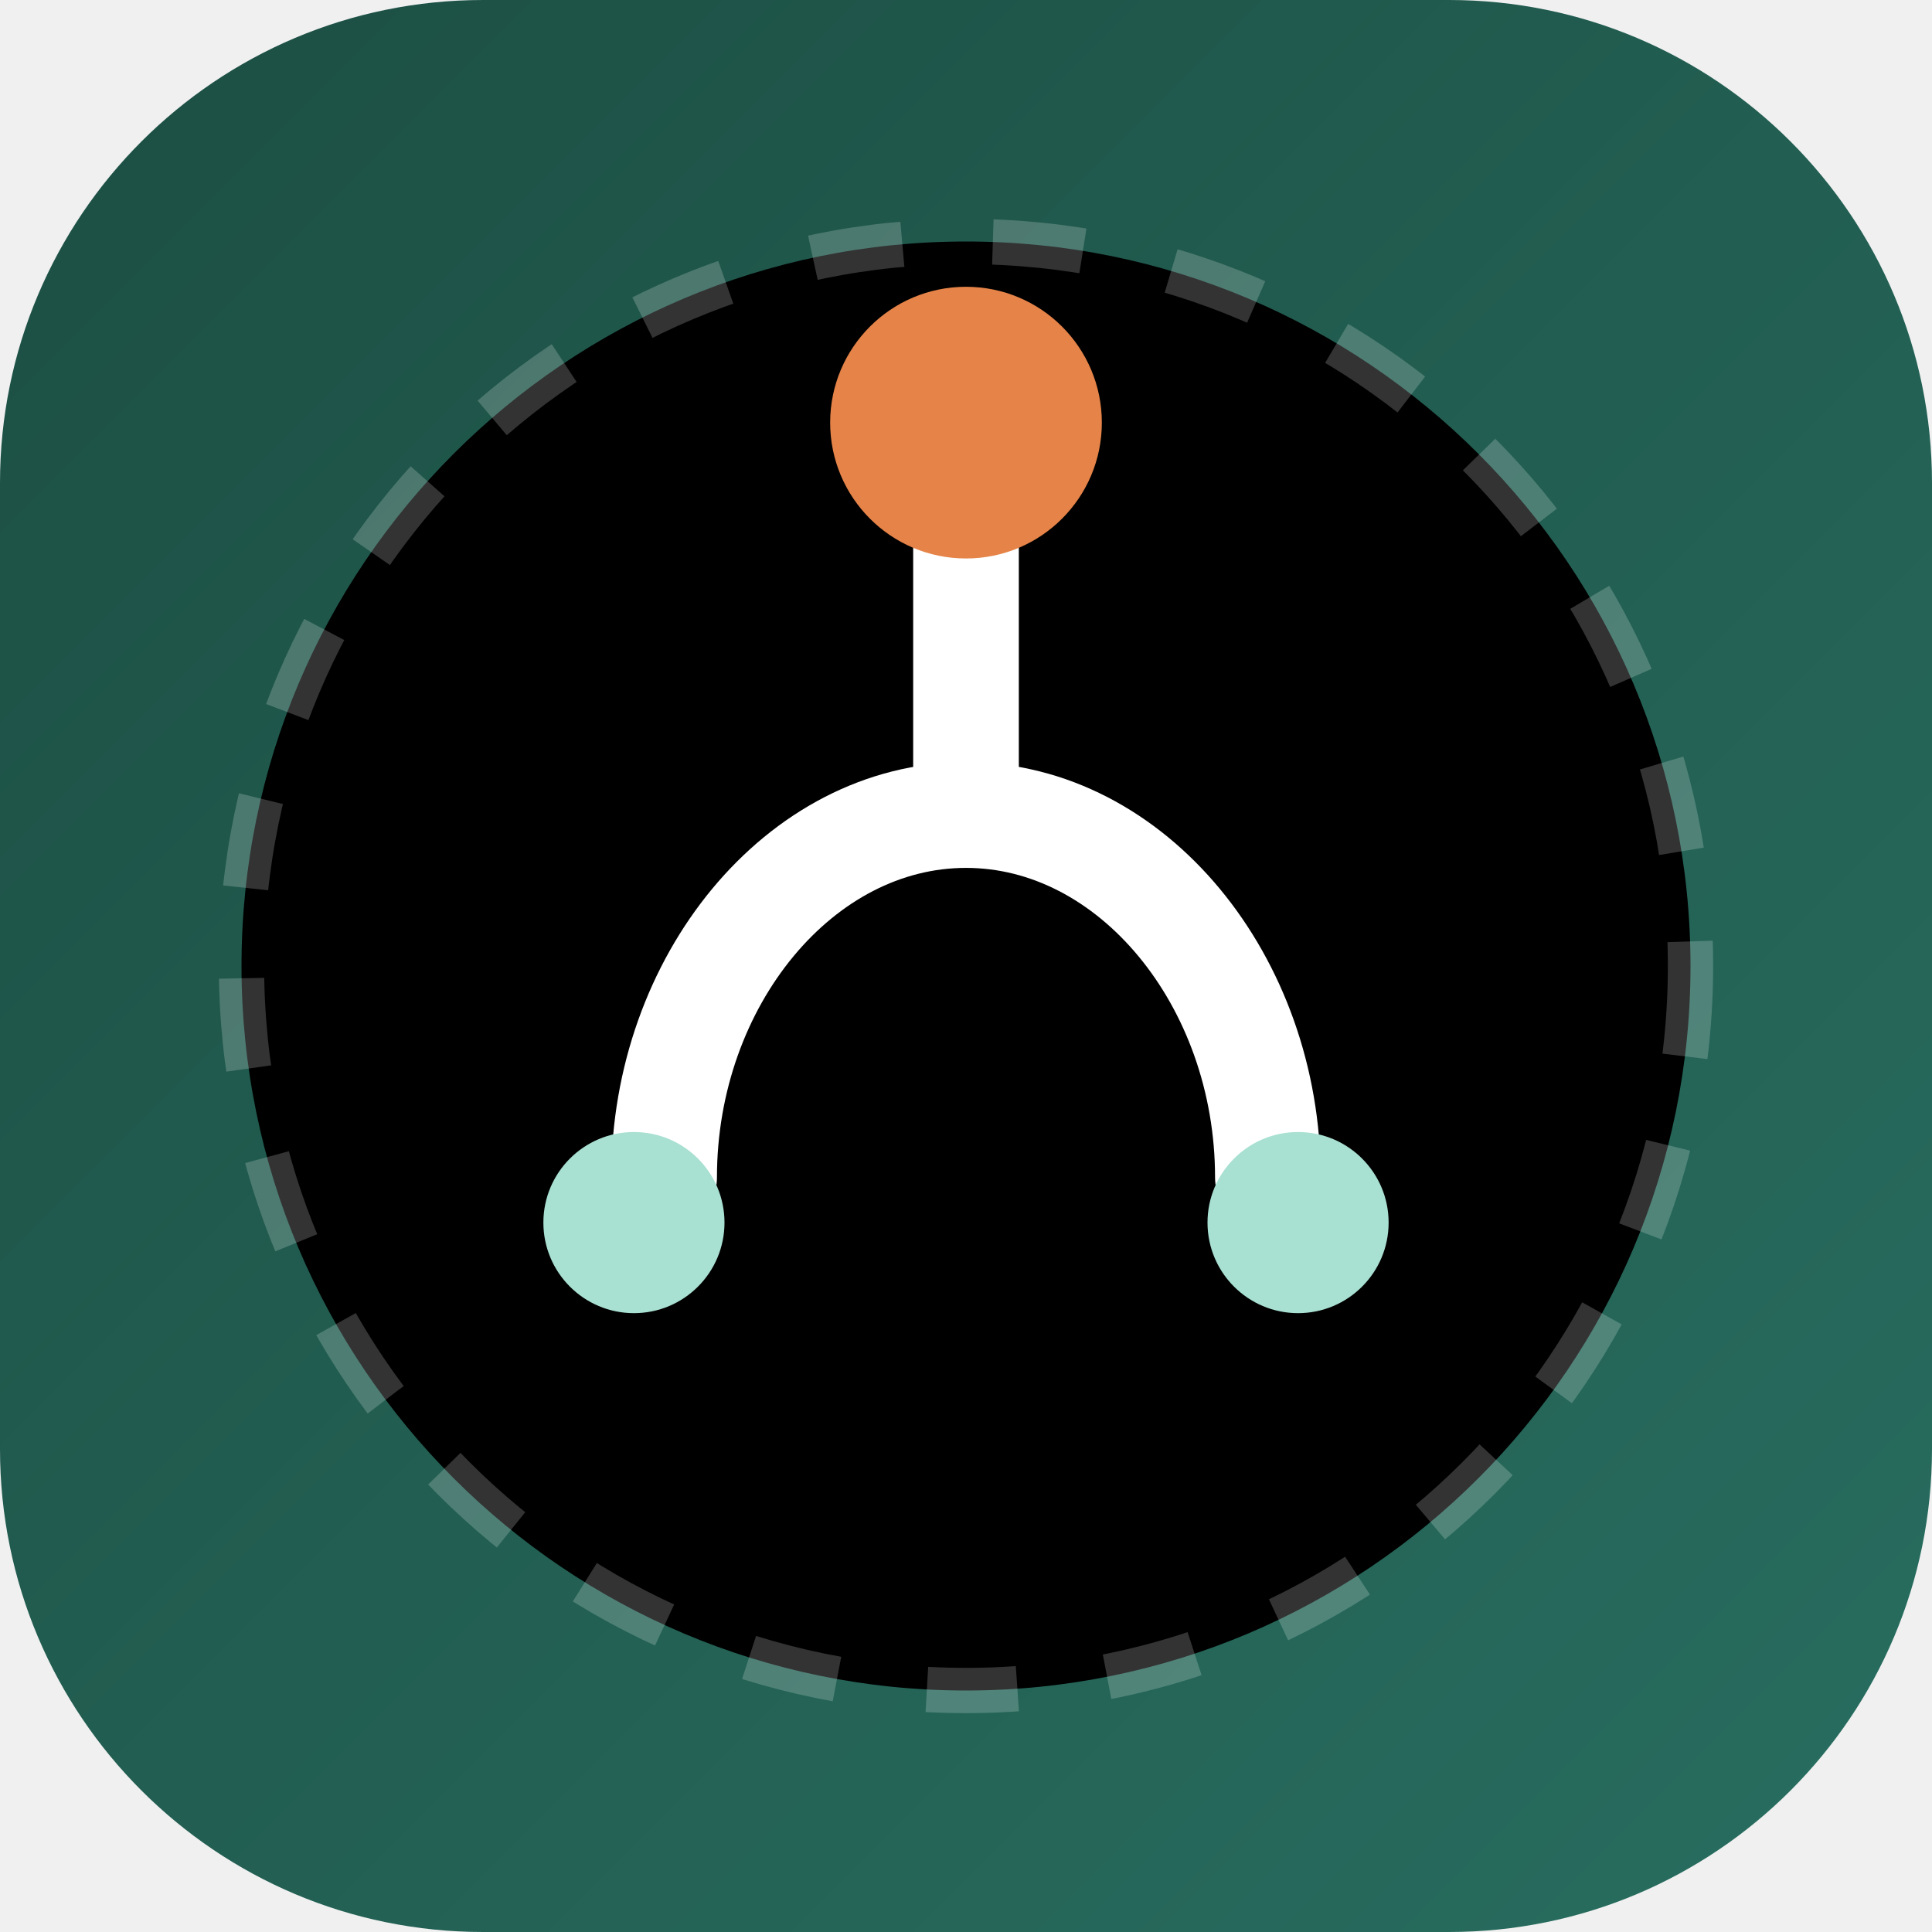
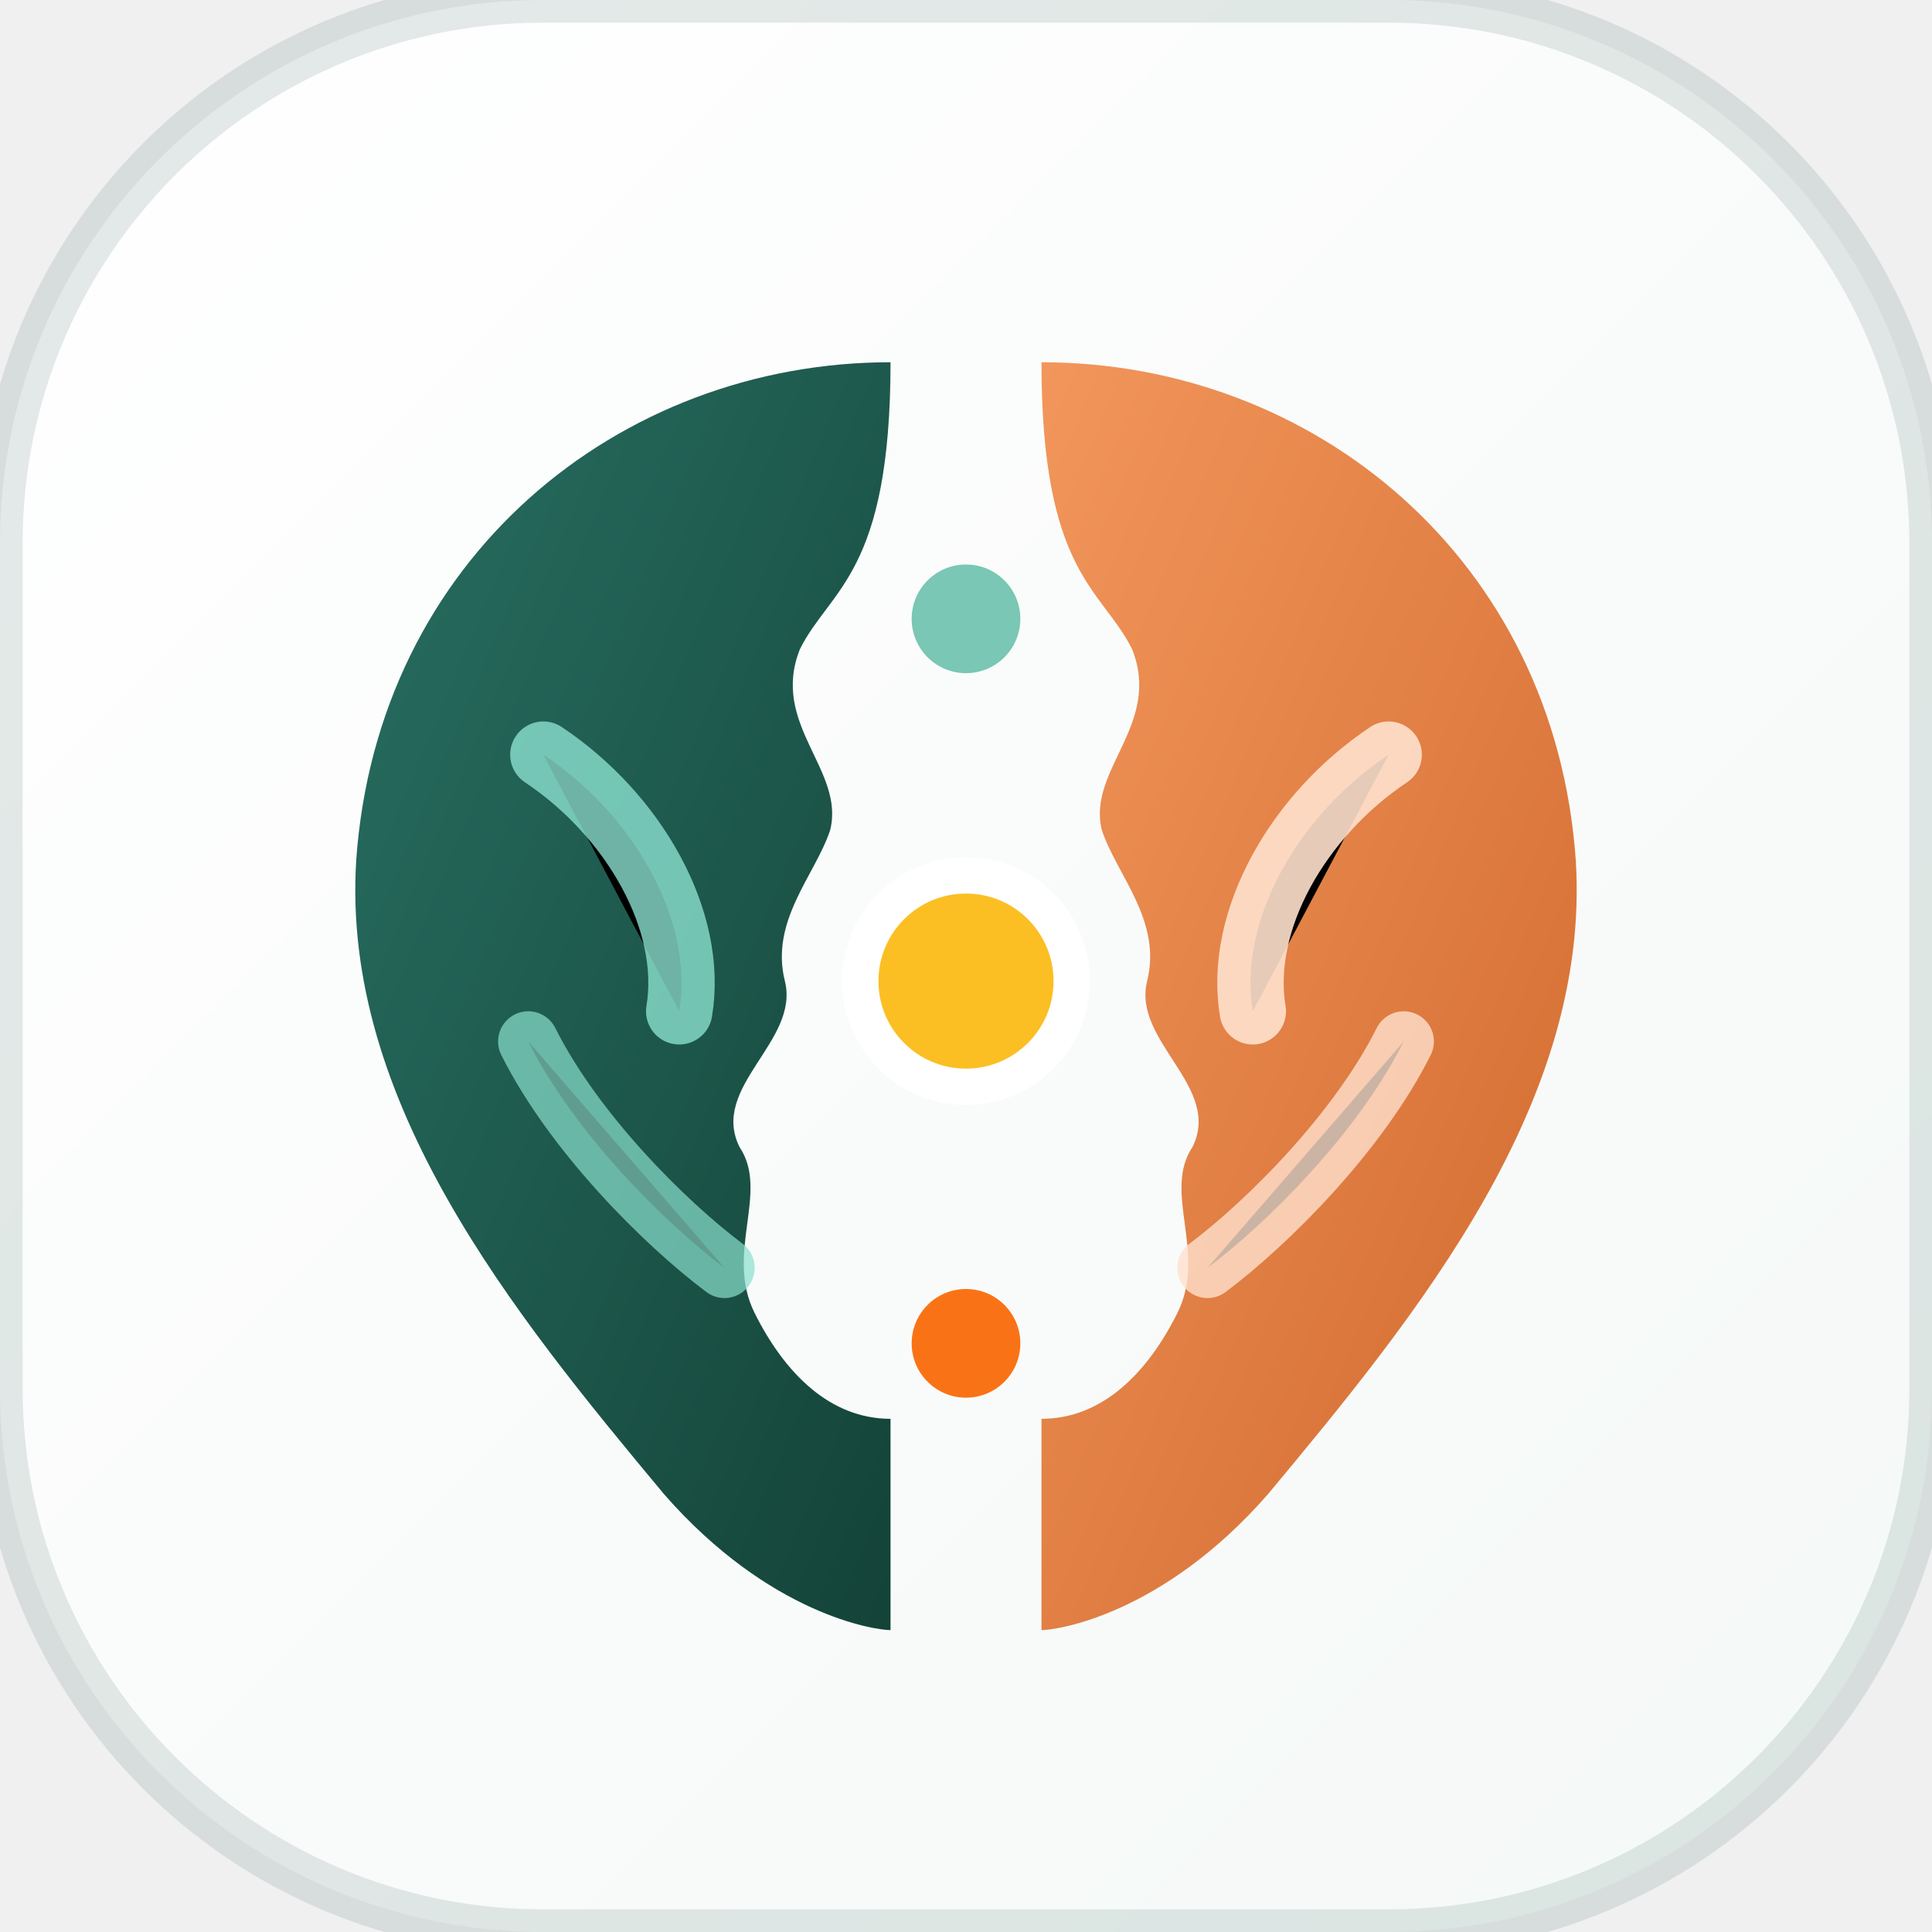
<svg xmlns="http://www.w3.org/2000/svg" viewBox="0 0 64 64">
  <defs>
    <linearGradient id="favBg" x1="0%" y1="0%" x2="100%" y2="100%">
-       <stop offset="0%" stop-color="#1C4E43" />
-       <stop offset="100%" stop-color="#286E60" />
+       <stop offset="0%" stop-color="#FFFFFF" />
+       <stop offset="100%" stop-color="#F4F8F6" />
+     </linearGradient>
+     <linearGradient id="emGradFav" x1="0%" y1="0%" x2="100%" y2="100%">
+       <stop offset="0%" stop-color="#286F62" />
+       <stop offset="100%" stop-color="#144338" />
+     </linearGradient>
+     <linearGradient id="orgGradFav" x1="0%" y1="0%" x2="100%" y2="100%">
+       <stop offset="0%" stop-color="#F2965B" />
+       <stop offset="100%" stop-color="#D1692E" />
    </linearGradient>
  </defs>
-   <rect width="64" height="64" rx="16" fill="url(#favBg)" />
-   <circle cx="32" cy="32" r="24" stroke="rgba(255,255,255,0.2)" stroke-width="1.5" stroke-dasharray="3 3" />
-   <path d="M22 39C22 32.5 26.5 27 32 27C37.5 27 42 32.5 42 39" stroke="#FFFFFF" stroke-width="3.5" stroke-linecap="round" />
-   <path d="M32 27V17" stroke="#FFFFFF" stroke-width="3.5" stroke-linecap="round" />
-   <circle cx="32" cy="14" r="4.5" fill="#E58348" />
-   <circle cx="21" cy="40.5" r="3" fill="#A8E0D2" />
-   <circle cx="43" cy="40.5" r="3" fill="#A8E0D2" />
+   <rect width="64" height="64" rx="18" fill="url(#favBg)" stroke="rgba(28,78,67,0.12)" stroke-width="1.5" />
+   <path d="M29.5 12C20.5 12 12.5 18.5 11.8 28.5C11.3 36.5 17 43.5 22 49.5C25.5 53.5 29 54 29.5 54V47C27.5 47 26 45.5 25 43.5C24 41.5 25.5 39.5 24.5 38C23.5 36 26.5 34.5 26 32.5C25.5 30.5 27 29 27.5 27.5C28 25.5 25.5 24 26.5 21.5C27.5 19.5 29.5 19 29.5 12Z" fill="url(#emGradFav)" />
+   <path d="M18 25C21 27 23 30.5 22.5 33.5" stroke="#8AE0CE" stroke-width="2.2" stroke-linecap="round" stroke-opacity="0.8" />
+   <path d="M17.5 34.5C19 37.5 22 40.5 24 42" stroke="#8AE0CE" stroke-width="2" stroke-linecap="round" stroke-opacity="0.7" />
+   <path d="M34.5 12C43.5 12 51.5 18.5 52.2 28.5C52.7 36.5 47 43.5 42 49.5C38.5 53.5 35 54 34.5 54V47C36.5 47 38 45.5 39 43.5C40 41.5 38.5 39.5 39.5 38C40.5 36 37.5 34.5 38 32.5C38.5 30.5 37 29 36.5 27.5C36 25.5 38.5 24 37.5 21.5C36.5 19.5 34.5 19 34.5 12Z" fill="url(#orgGradFav)" />
+   <path d="M46 25C43 27 41 30.5 41.5 33.5" stroke="#FFE1CD" stroke-width="2.2" stroke-linecap="round" stroke-opacity="0.9" />
+   <path d="M46.5 34.5C45 37.5 42 40.5 40 42" stroke="#FFE1CD" stroke-width="2" stroke-linecap="round" stroke-opacity="0.8" />
+   <circle cx="32" cy="32.5" r="3.5" fill="#FBBF24" stroke="#FFFFFF" stroke-width="1.2" />
+   <circle cx="32" cy="20.5" r="1.8" fill="#79C7B4" />
+   <circle cx="32" cy="44.5" r="1.8" fill="#F97316" />
</svg>
